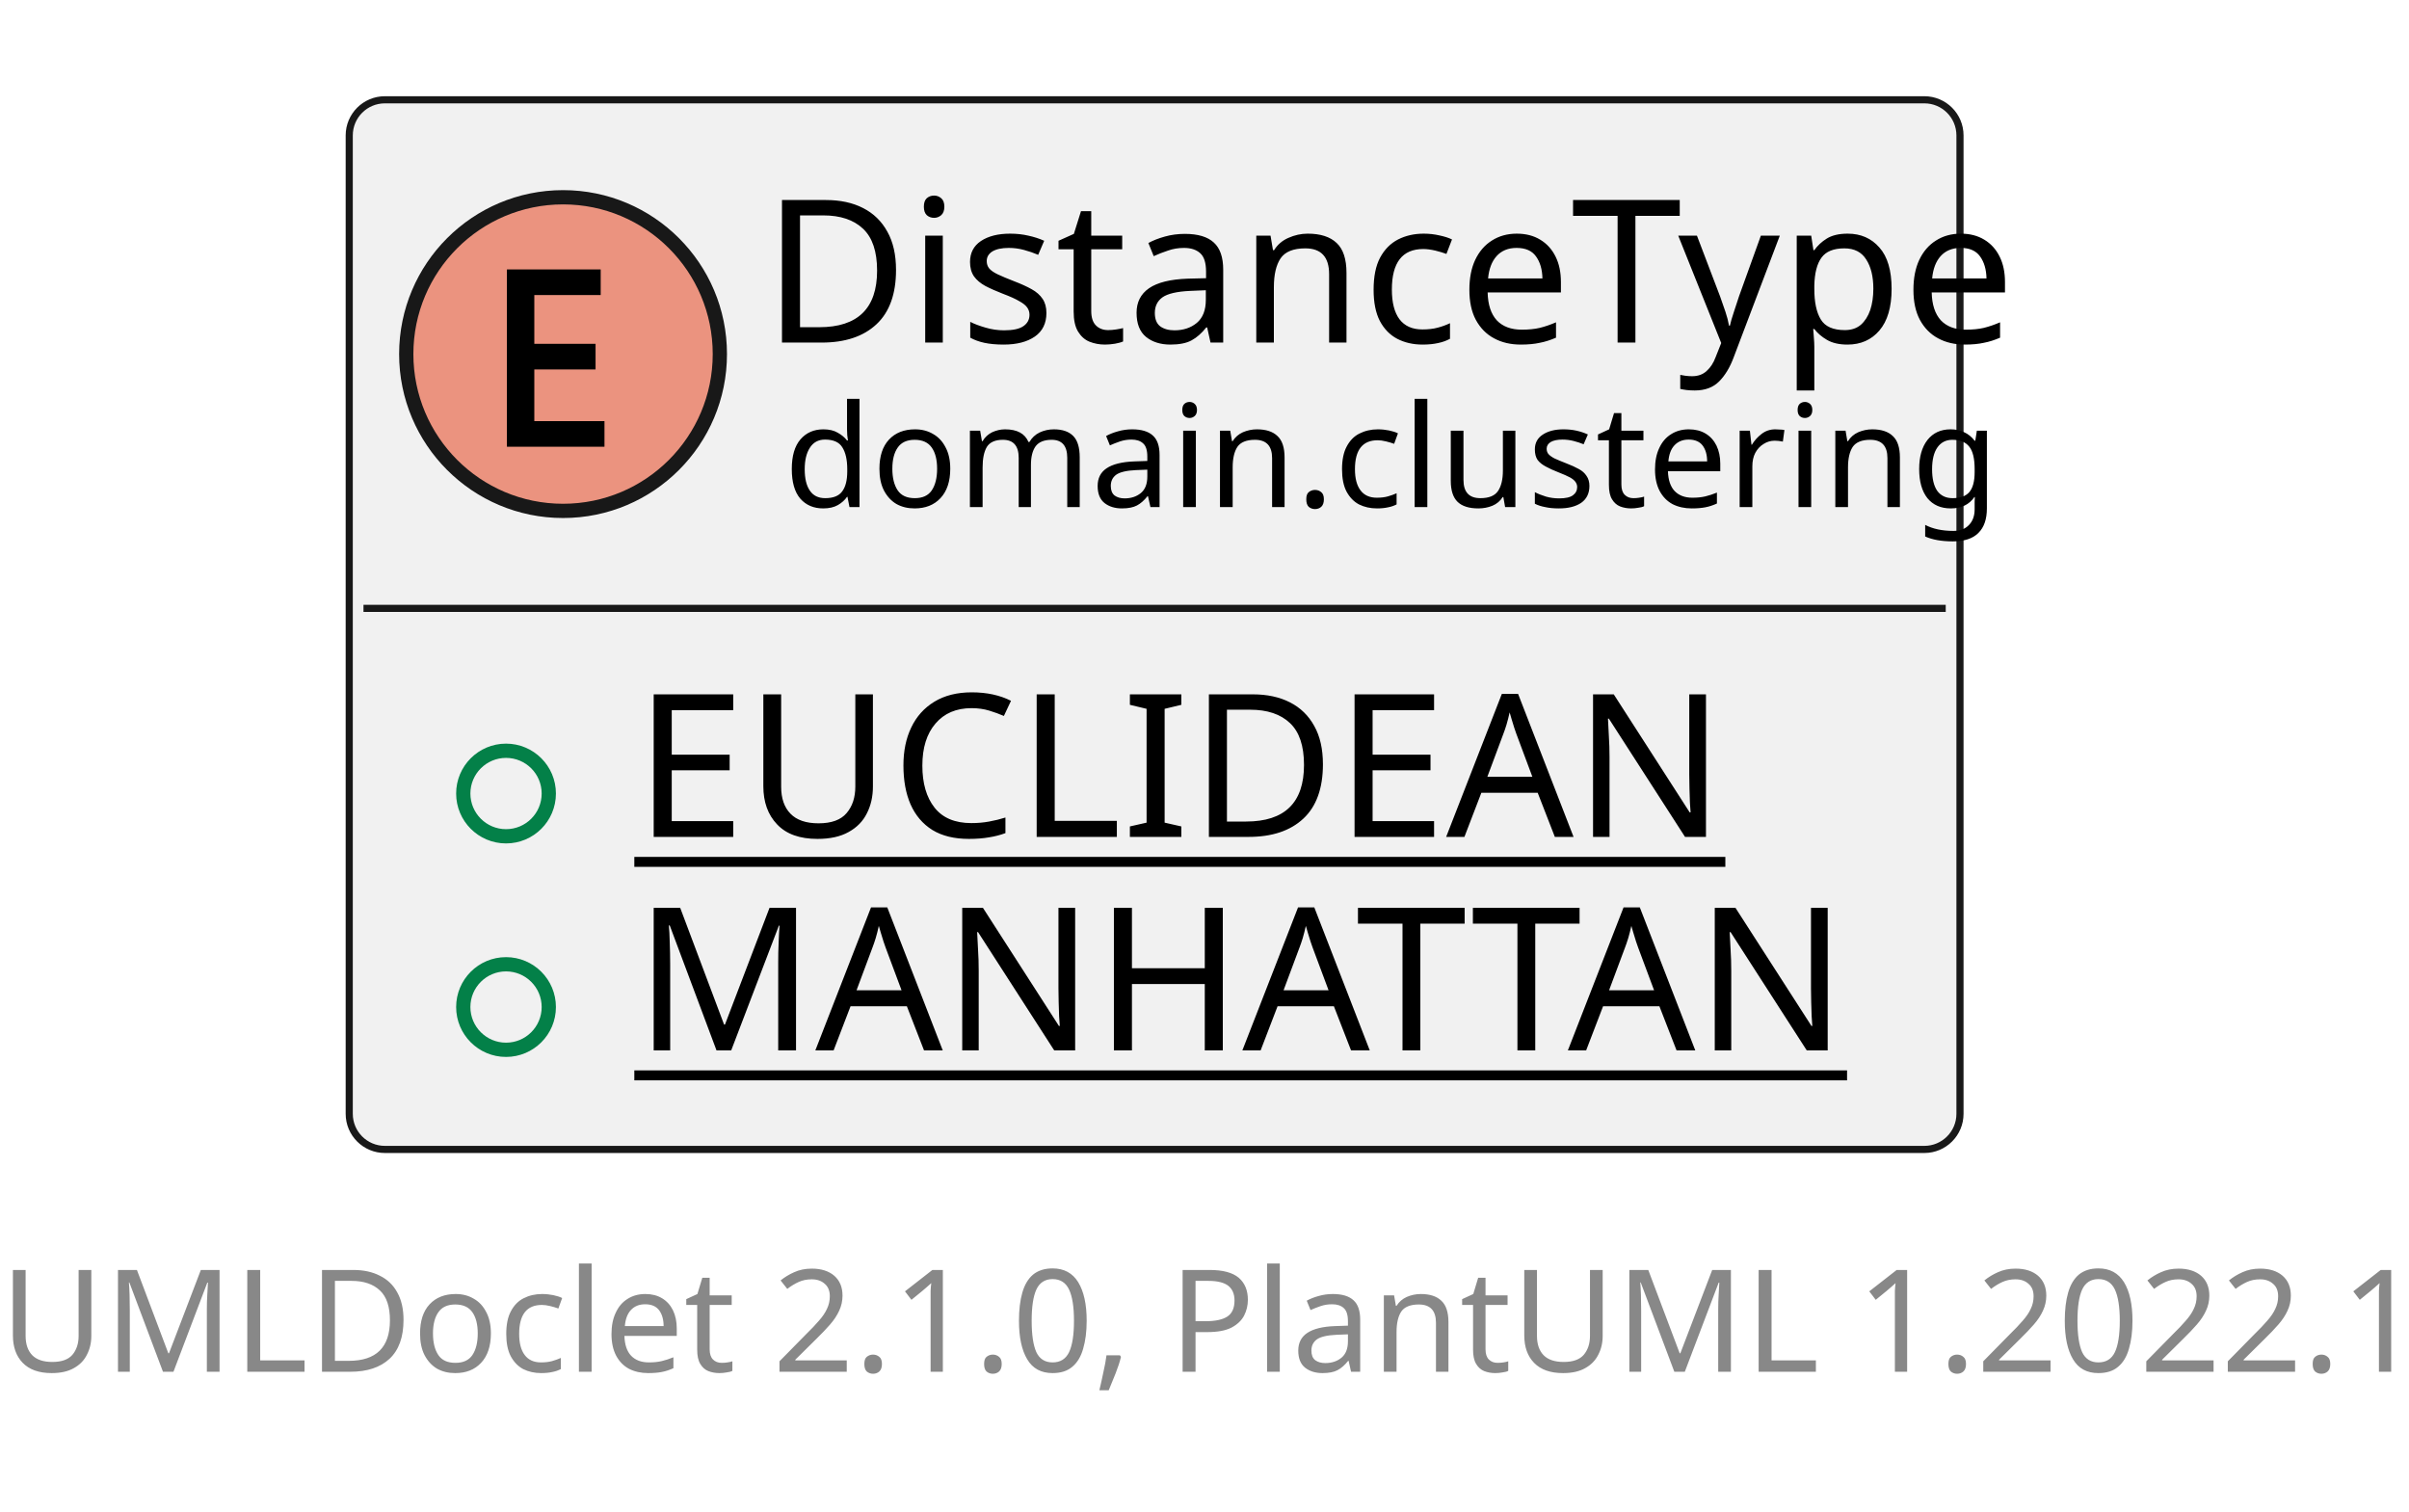
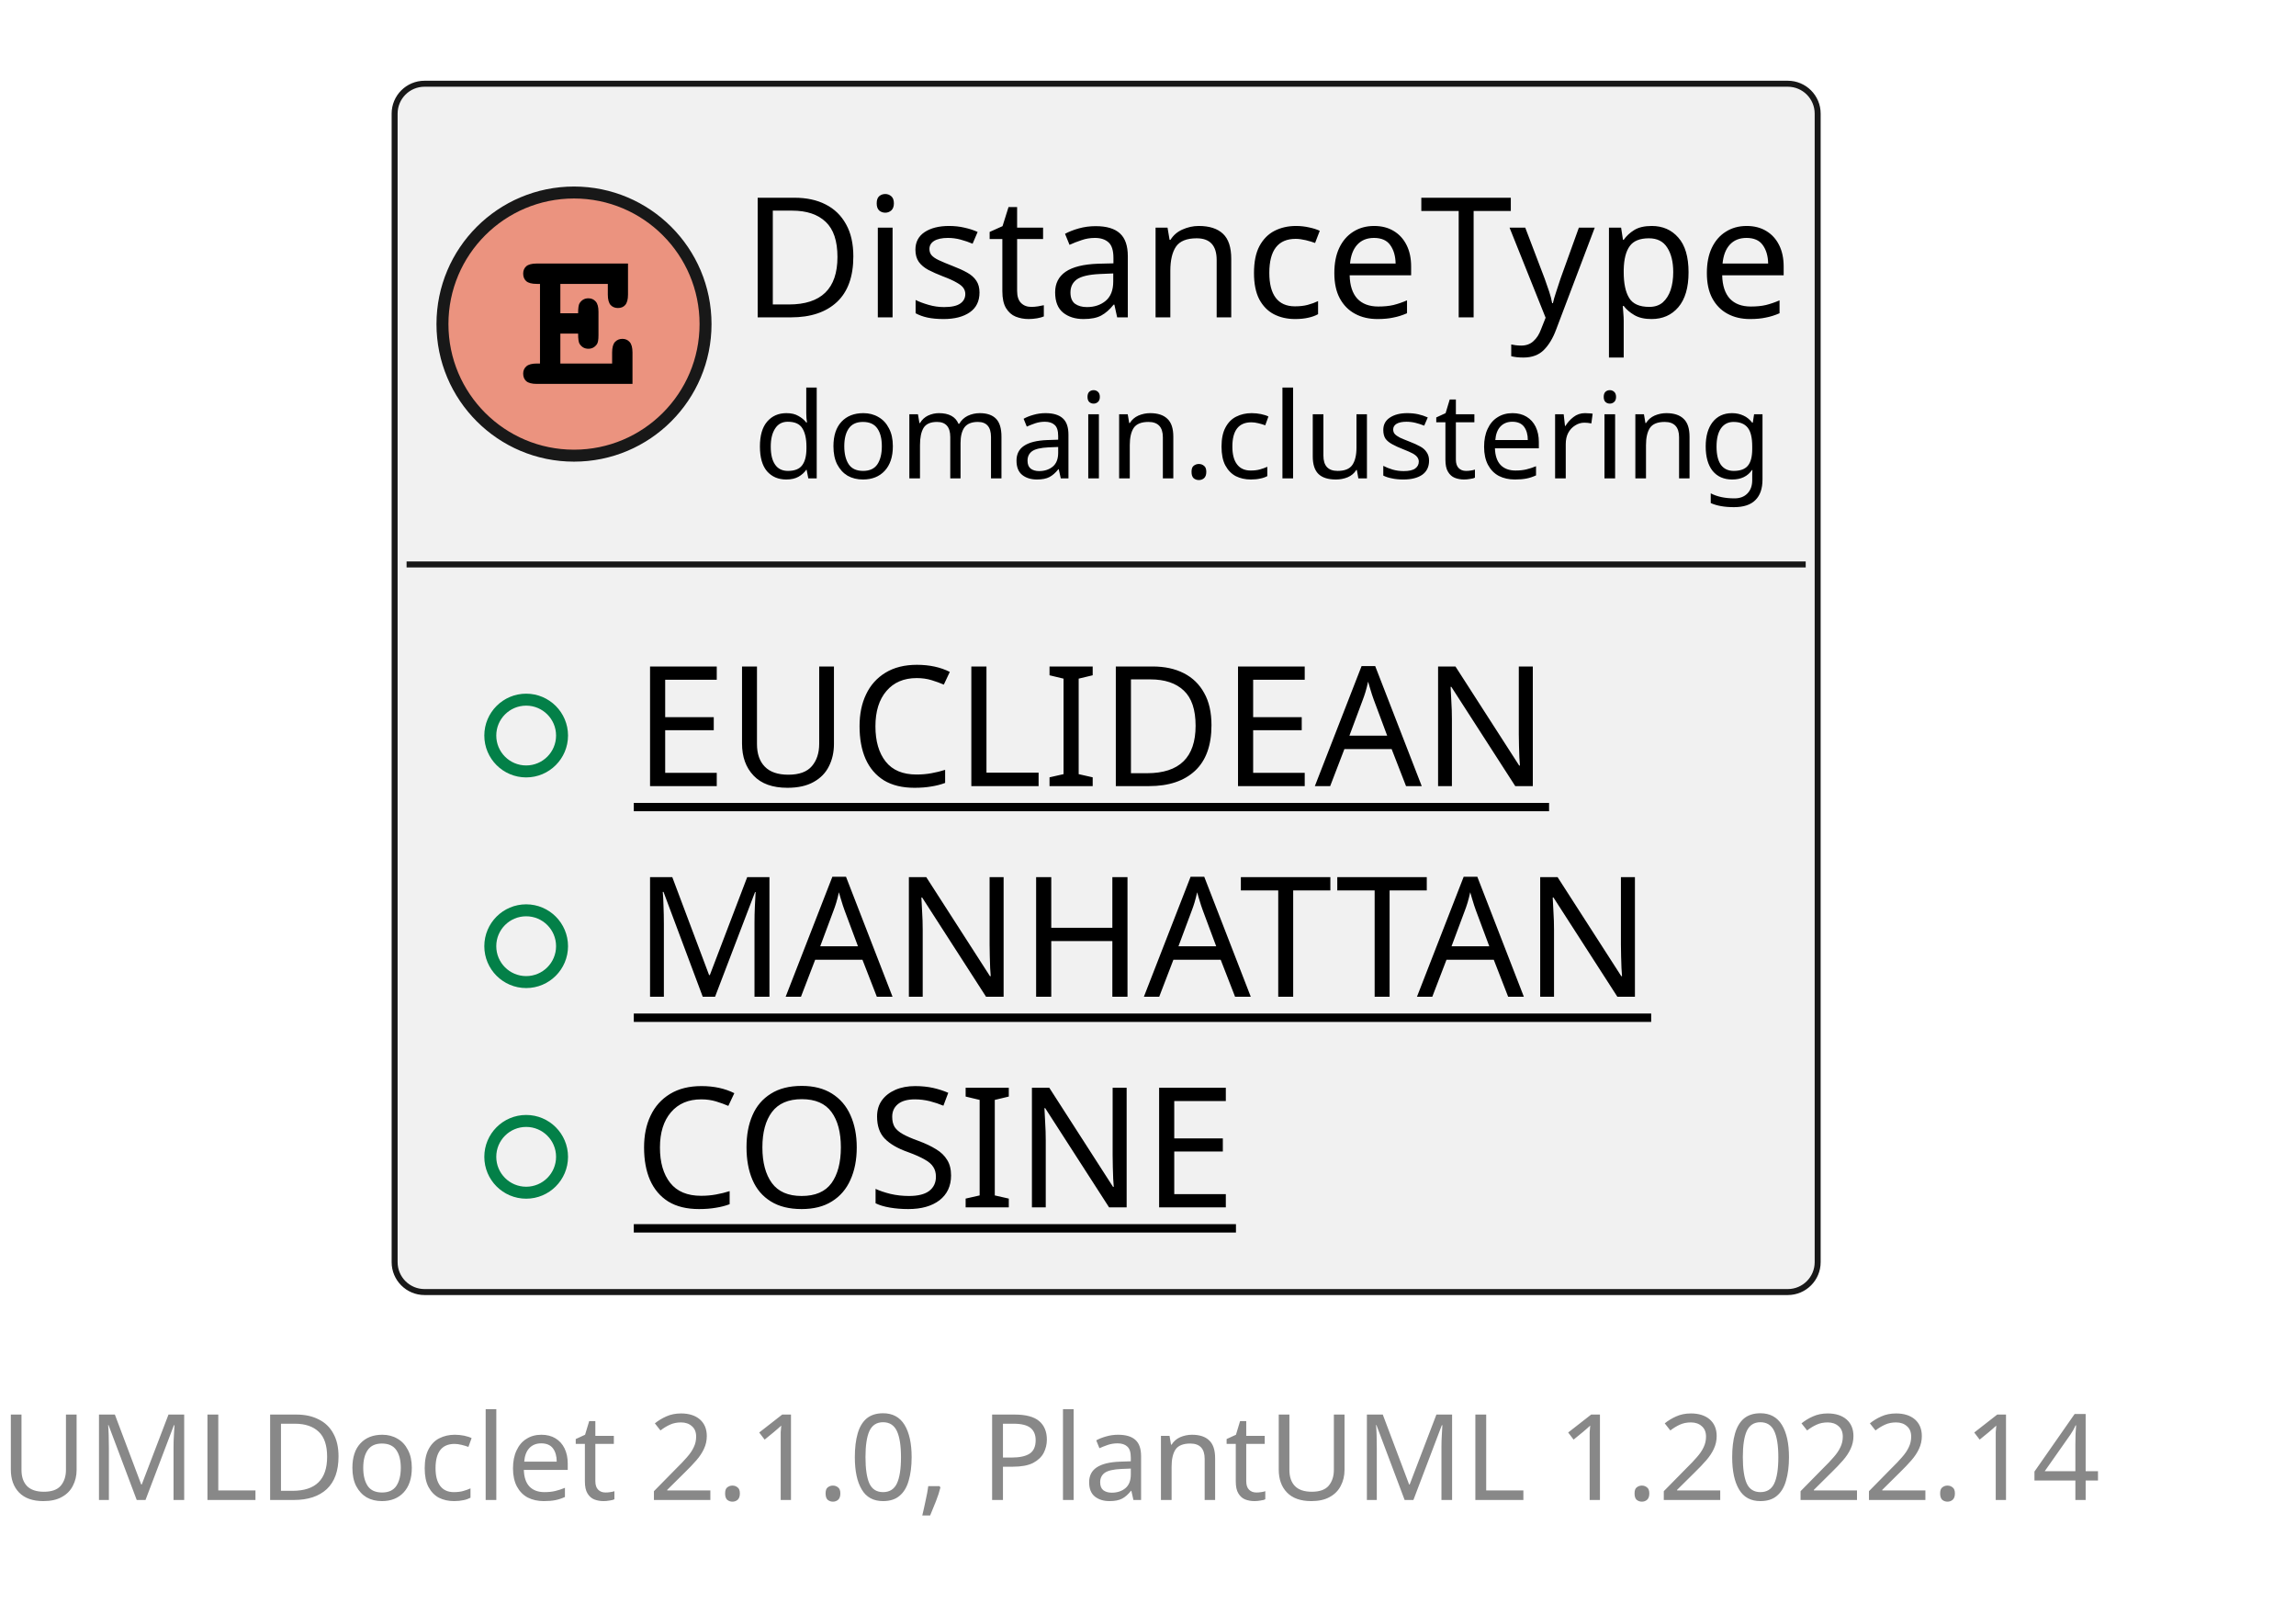
- <svg xmlns="http://www.w3.org/2000/svg" xmlns:xlink="http://www.w3.org/1999/xlink" contentStyleType="text/css" height="106px" preserveAspectRatio="none" style="width:169px;height:106px;background:#FFFFFF;" version="1.1" viewBox="0 0 169 106" width="169px" zoomAndPan="magnify">
+ <svg xmlns="http://www.w3.org/2000/svg" xmlns:xlink="http://www.w3.org/1999/xlink" contentStyleType="text/css" height="135px" preserveAspectRatio="none" style="width:192px;height:135px;background:#FFFFFF;" version="1.1" viewBox="0 0 192 135" width="192px" zoomAndPan="magnify">
  <defs />
  <g>
    <a href="DistanceType.html" target="_top" title="DistanceType.html" xlink:actuate="onRequest" xlink:href="DistanceType.html" xlink:show="new" xlink:title="DistanceType.html" xlink:type="simple">
      <g id="elem_domain.clustering.DistanceType">
-         <rect codeLine="5" fill="#F1F1F1" height="73.631" id="domain.clustering.DistanceType" rx="2.5" ry="2.5" style="stroke:#181818;stroke-width:0.5;" width="113" x="24.5" y="7" />
-         <ellipse cx="39.5" cy="24.838" fill="#EB937F" rx="11" ry="11" style="stroke:#181818;stroke-width:1.0;" />
-         <path d="M42.406,31.338 L35.562,31.338 L35.562,18.9 L42.141,18.9 L42.141,20.697 L37.484,20.697 L37.484,24.119 L41.781,24.119 L41.781,25.916 L37.484,25.916 L37.484,29.541 L42.406,29.541 L42.406,31.338 Z " fill="#000000" />
-         <text fill="#000000" font-family="sans-serif" font-size="14" lengthAdjust="spacing" textLength="81" x="53.5" y="24.031">DistanceType</text>
-         <text fill="#000000" font-family="sans-serif" font-size="10" lengthAdjust="spacing" textLength="78" x="55" y="35.571">domain.clustering</text>
-         <line style="stroke:#181818;stroke-width:0.5;" x1="25.5" x2="136.5" y1="42.676" y2="42.676" />
-         <ellipse cx="35.5" cy="55.665" fill="none" rx="3" ry="3" style="stroke:#038048;stroke-width:1.0;" />
-         <text fill="#000000" font-family="sans-serif" font-size="14" lengthAdjust="spacing" text-decoration="underline" textLength="73" x="44.5" y="58.707">EUCLIDEAN</text>
-         <ellipse cx="35.5" cy="70.642" fill="none" rx="3" ry="3" style="stroke:#038048;stroke-width:1.0;" />
-         <text fill="#000000" font-family="sans-serif" font-size="14" lengthAdjust="spacing" text-decoration="underline" textLength="84" x="44.5" y="73.685">MANHATTAN</text>
+         <rect codeLine="5" fill="#F1F1F1" height="101.016" id="domain.clustering.DistanceType" rx="2.5" ry="2.5" style="stroke:#181818;stroke-width:0.5;" width="119" x="33" y="7" />
+         <ellipse cx="48" cy="27.094" fill="#EB937F" rx="11" ry="11" style="stroke:#181818;stroke-width:1.0;" />
+         <path d="M46.859,27.891 L46.859,30.391 L51.188,30.391 L51.188,29.469 Q51.188,28.859 51.422,28.594 Q51.672,28.328 52.047,28.328 Q52.422,28.328 52.656,28.594 Q52.891,28.859 52.891,29.469 L52.891,32.094 L44.891,32.094 Q44.266,32.094 44,31.859 Q43.75,31.625 43.75,31.234 Q43.75,30.859 44.016,30.625 Q44.281,30.391 44.891,30.391 L45.156,30.391 L45.156,23.734 L44.891,23.734 Q44.266,23.734 44,23.5 Q43.75,23.266 43.75,22.875 Q43.75,22.5 44,22.266 Q44.266,22.031 44.891,22.031 L52.516,22.031 L52.516,24.625 Q52.516,25.234 52.281,25.5 Q52.062,25.75 51.672,25.75 Q51.297,25.75 51.062,25.5 Q50.828,25.234 50.828,24.625 L50.828,23.734 L46.859,23.734 L46.859,26.188 L48.344,26.188 Q48.344,25.531 48.469,25.344 Q48.734,24.938 49.203,24.938 Q49.578,24.938 49.812,25.203 Q50.047,25.453 50.047,26.062 L50.047,28.031 Q50.047,28.578 49.922,28.766 Q49.656,29.156 49.203,29.156 Q48.734,29.156 48.469,28.75 Q48.344,28.562 48.344,27.891 L46.859,27.891 Z " fill="#000000" />
+         <text fill="#000000" font-family="sans-serif" font-size="14" lengthAdjust="spacing" textLength="87" x="62" y="26.533">DistanceType</text>
+         <text fill="#000000" font-family="sans-serif" font-size="10" lengthAdjust="spacing" textLength="85" x="63" y="39.99">domain.clustering</text>
+         <line style="stroke:#181818;stroke-width:0.5;" x1="34" x2="151" y1="47.188" y2="47.188" />
+         <ellipse cx="44" cy="61.492" fill="none" rx="3" ry="3" style="stroke:#038048;stroke-width:1.0;" />
+         <text fill="#000000" font-family="sans-serif" font-size="14" lengthAdjust="spacing" text-decoration="underline" textLength="76" x="53" y="65.721">EUCLIDEAN</text>
+         <ellipse cx="44" cy="79.102" fill="none" rx="3" ry="3" style="stroke:#038048;stroke-width:1.0;" />
+         <text fill="#000000" font-family="sans-serif" font-size="14" lengthAdjust="spacing" text-decoration="underline" textLength="83" x="53" y="83.33">MANHATTAN</text>
+         <ellipse cx="44" cy="96.711" fill="none" rx="3" ry="3" style="stroke:#038048;stroke-width:1.0;" />
+         <text fill="#000000" font-family="sans-serif" font-size="14" lengthAdjust="spacing" text-decoration="underline" textLength="51" x="53" y="100.939">COSINE</text>
      </g>
    </a>
-     <text fill="#888888" font-family="sans-serif" font-size="10" lengthAdjust="spacing" textLength="161" x="0" y="96.225">UMLDoclet 2.1.0, PlantUML 1.2022.14</text>
+     <text fill="#888888" font-family="sans-serif" font-size="10" lengthAdjust="spacing" textLength="184" x="0" y="125.397">UMLDoclet 2.1.0, PlantUML 1.2022.14</text>
  </g>
</svg>
